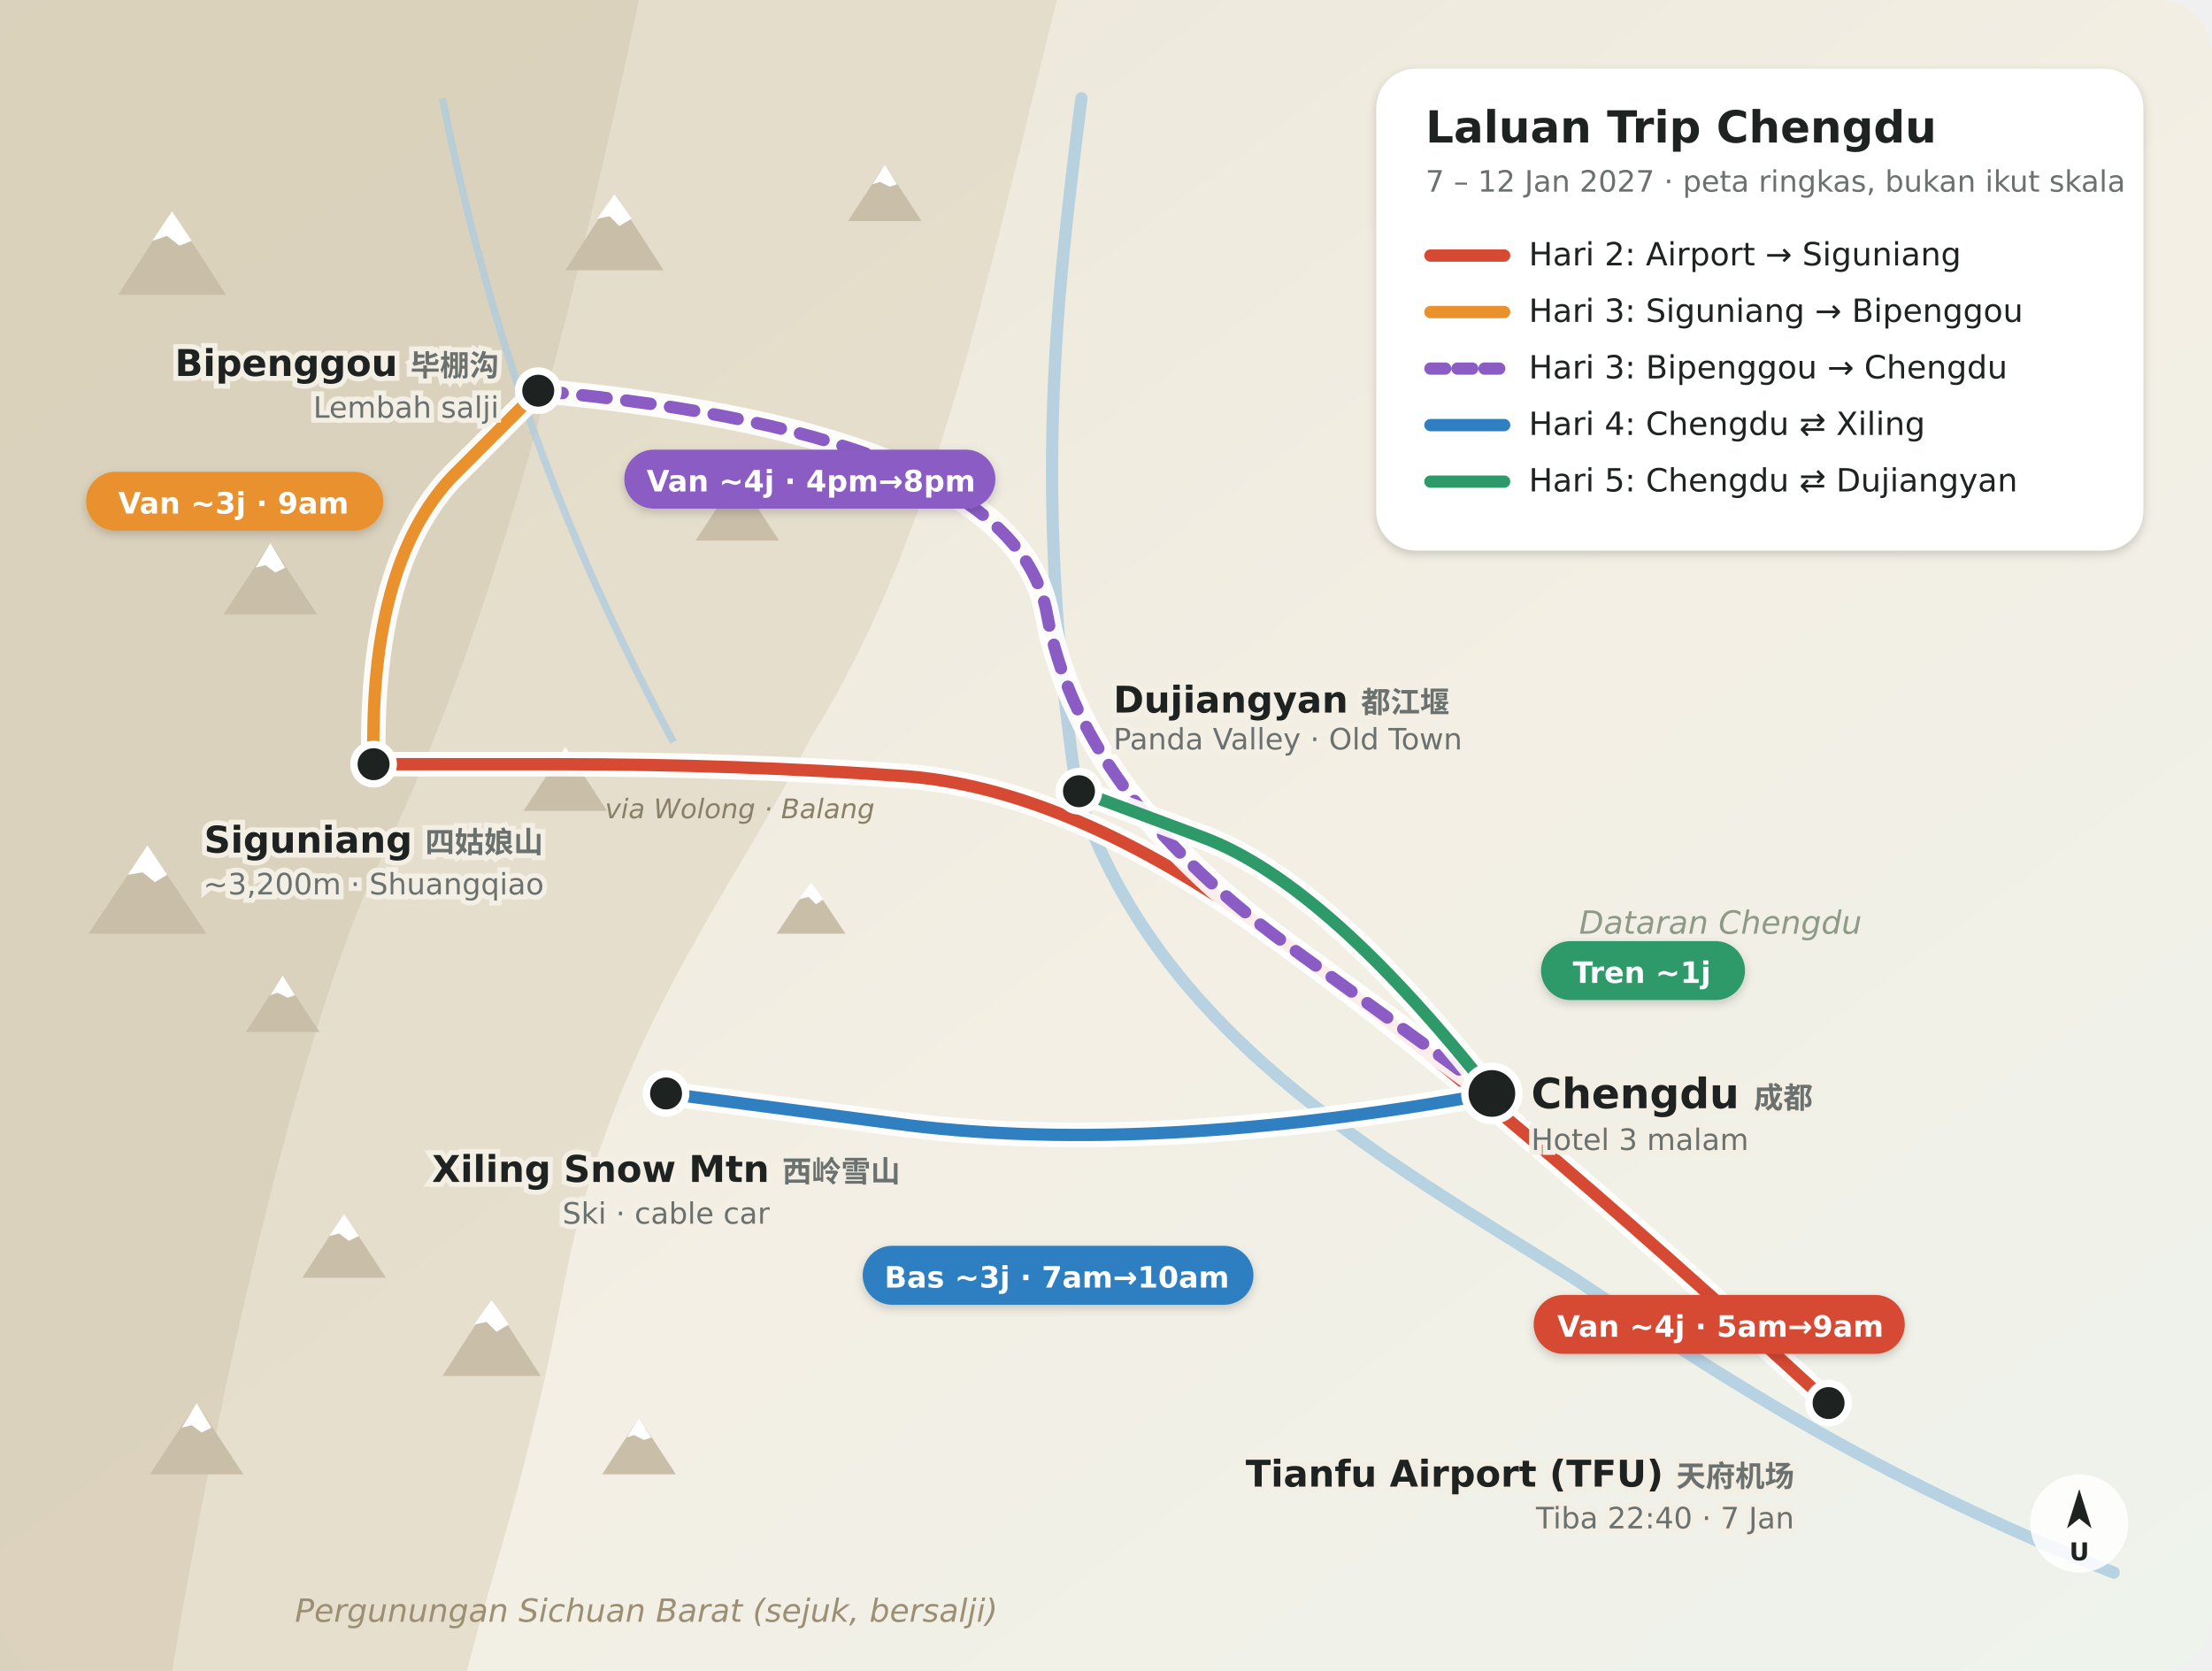
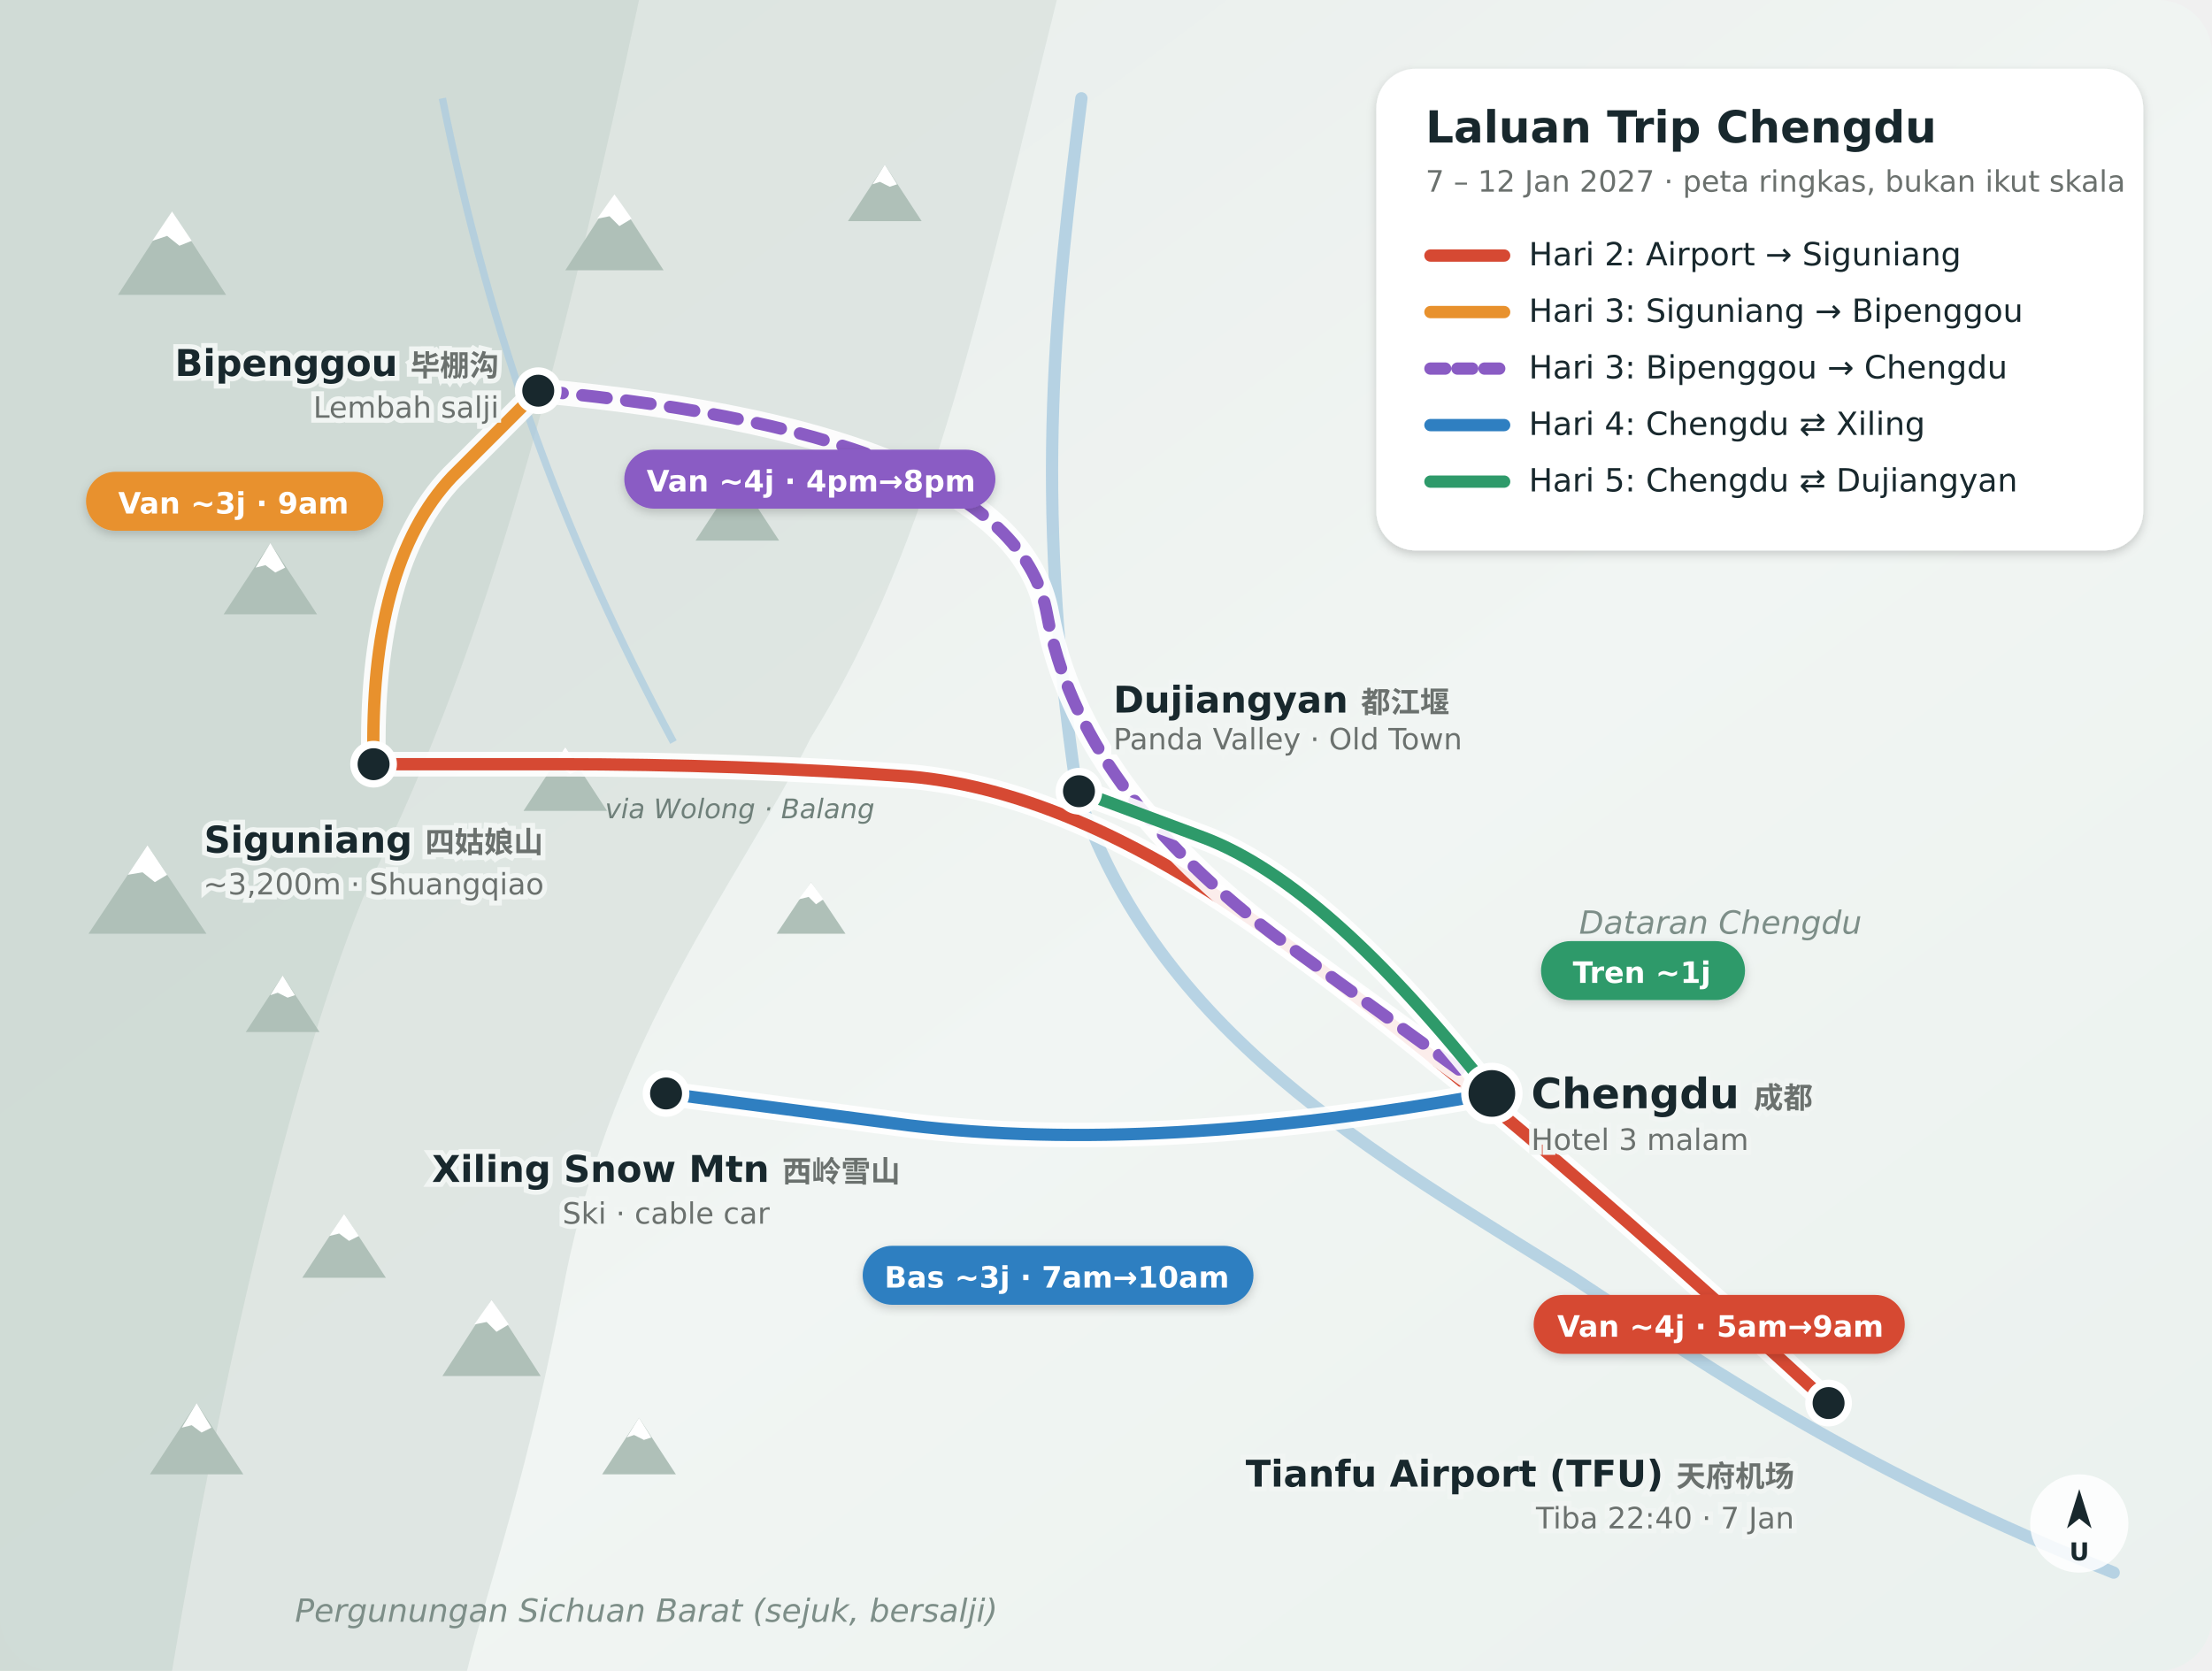
- <svg xmlns="http://www.w3.org/2000/svg" viewBox="0 0 900 680" font-family="Plus Jakarta Sans, DejaVu Sans, Noto Sans CJK SC, sans-serif">
+ <svg xmlns="http://www.w3.org/2000/svg" viewBox="0 0 900 680" font-family="Atkinson Hyperlegible, DejaVu Sans, Noto Sans CJK SC, sans-serif">
  <defs>
    <linearGradient id="bg" x1="0" x2="1" y1="0" y2="1">
-       <stop offset="0" stop-color="#E9E4D6" />
-       <stop offset=".55" stop-color="#F3EFE4" />
-       <stop offset="1" stop-color="#EEF3EC" />
+       <stop offset="0" stop-color="#E6ECE9" />
+       <stop offset=".55" stop-color="#F1F5F3" />
+       <stop offset="1" stop-color="#EAF1EE" />
    </linearGradient>
    <filter id="sh" x="-20%" y="-20%" width="140%" height="140%">
      <feDropShadow dx="0" dy="1.5" stdDeviation="2" flood-opacity=".18" />
    </filter>
  </defs>
  <rect width="900" height="680" rx="22" fill="url(#bg)" />
-   <path d="M0,0 H430 C400,120 380,220 330,300 C300,360 250,420 230,520 C215,600 200,640 190,680 H0Z" fill="#E1D9C6" opacity=".75" />
-   <path d="M0,0 H260 C230,140 200,260 150,360 C120,430 90,560 70,680 H0Z" fill="#D7CDB6" opacity=".7" />
+   <path d="M0,0 H430 C400,120 380,220 330,300 C300,360 250,420 230,520 C215,600 200,640 190,680 H0Z" fill="#D9E2DE" opacity=".75" />
+   <path d="M0,0 H260 C230,140 200,260 150,360 C120,430 90,560 70,680 H0Z" fill="#CBD7D1" opacity=".7" />
  <path d="M440,40 C430,120 420,200 438,321 C470,420 560,470 640,520 C700,560 760,600 860,640" fill="none" stroke="#A9CBE0" stroke-width="5" stroke-linecap="round" opacity=".8" />
  <path d="M180,40 C200,140 230,220 274,302" fill="none" stroke="#A9CBE0" stroke-width="3" opacity=".7" />
-   <path d="M48,120 L70,86 L92,120Z" fill="#C9BFA9" />
+   <path d="M48,120 L70,86 L92,120Z" fill="#AFC0B8" />
  <path d="M62,98 L70,86 L78,98 L73,100 L68,96Z" fill="#fff" />
-   <path d="M91,250 L110,221 L129,250Z" fill="#C9BFA9" />
+   <path d="M91,250 L110,221 L129,250Z" fill="#AFC0B8" />
  <path d="M104,231 L110,221 L116,231 L112,233 L108,230Z" fill="#fff" />
-   <path d="M36,380 L60,344 L84,380Z" fill="#C9BFA9" />
+   <path d="M36,380 L60,344 L84,380Z" fill="#AFC0B8" />
  <path d="M52,356 L60,344 L68,356 L63,359 L58,355Z" fill="#fff" />
-   <path d="M100,420 L115,397 L130,420Z" fill="#C9BFA9" />
+   <path d="M100,420 L115,397 L130,420Z" fill="#AFC0B8" />
  <path d="M110,405 L115,397 L120,405 L117,406 L113,404Z" fill="#fff" />
-   <path d="M230,110 L250,79 L270,110Z" fill="#C9BFA9" />
+   <path d="M230,110 L250,79 L270,110Z" fill="#AFC0B8" />
  <path d="M243,89 L250,79 L257,89 L252,92 L248,88Z" fill="#fff" />
-   <path d="M283,220 L300,194 L317,220Z" fill="#C9BFA9" />
+   <path d="M283,220 L300,194 L317,220Z" fill="#AFC0B8" />
  <path d="M294,203 L300,194 L306,203 L302,205 L298,202Z" fill="#fff" />
-   <path d="M180,560 L200,529 L220,560Z" fill="#C9BFA9" />
+   <path d="M180,560 L200,529 L220,560Z" fill="#AFC0B8" />
  <path d="M193,539 L200,529 L207,539 L202,542 L198,538Z" fill="#fff" />
-   <path d="M123,520 L140,494 L157,520Z" fill="#C9BFA9" />
+   <path d="M123,520 L140,494 L157,520Z" fill="#AFC0B8" />
  <path d="M134,503 L140,494 L146,503 L142,505 L138,502Z" fill="#fff" />
-   <path d="M316,380 L330,359 L344,380Z" fill="#C9BFA9" />
+   <path d="M316,380 L330,359 L344,380Z" fill="#AFC0B8" />
  <path d="M325,366 L330,359 L335,366 L332,368 L329,365Z" fill="#fff" />
-   <path d="M61,600 L80,571 L99,600Z" fill="#C9BFA9" />
+   <path d="M61,600 L80,571 L99,600Z" fill="#AFC0B8" />
  <path d="M74,581 L80,571 L86,581 L82,583 L78,580Z" fill="#fff" />
-   <path d="M345,90 L360,67 L375,90Z" fill="#C9BFA9" />
+   <path d="M345,90 L360,67 L375,90Z" fill="#AFC0B8" />
  <path d="M355,75 L360,67 L365,75 L362,76 L358,74Z" fill="#fff" />
-   <path d="M213,330 L230,304 L247,330Z" fill="#C9BFA9" />
+   <path d="M213,330 L230,304 L247,330Z" fill="#AFC0B8" />
  <path d="M224,313 L230,304 L236,313 L232,315 L228,312Z" fill="#fff" />
-   <path d="M245,600 L260,577 L275,600Z" fill="#C9BFA9" />
+   <path d="M245,600 L260,577 L275,600Z" fill="#AFC0B8" />
  <path d="M255,585 L260,577 L265,585 L262,586 L258,584Z" fill="#fff" />
-   <text x="700" y="380" font-size="13" fill="#8E9A86" font-style="italic" text-anchor="middle">Dataran Chengdu</text>
-   <text x="120" y="660" font-size="13" fill="#9C8F74" font-style="italic">Pergunungan Sichuan Barat (sejuk, bersalji)</text>
+   <text x="700" y="380" font-size="13" fill="#7D8E88" font-style="italic" text-anchor="middle">Dataran Chengdu</text>
+   <text x="120" y="660" font-size="13" fill="#7D8E88" font-style="italic">Pergunungan Sichuan Barat (sejuk, bersalji)</text>
  <g>
    <path d="M744,571 Q607,445 523,384 Q439,322 370,316 Q301,311 226,311 L152,311" fill="none" stroke="#fff" stroke-width="10" stroke-linecap="round" stroke-linejoin="round" opacity=".9" />
    <path d="M744,571 Q607,445 523,384 Q439,322 370,316 Q301,311 226,311 L152,311" fill="none" stroke="#D64933" stroke-width="5" stroke-linecap="round" stroke-linejoin="round" />
  </g>
  <g>
    <path d="M152,311 Q150,230 184,194 L219,159" fill="none" stroke="#fff" stroke-width="10" stroke-linecap="round" stroke-linejoin="round" opacity=".9" />
    <path d="M152,311 Q150,230 184,194 L219,159" fill="none" stroke="#E8912D" stroke-width="5" stroke-linecap="round" stroke-linejoin="round" />
  </g>
  <g>
    <path d="M219,159 Q413,177 426,250 Q439,322 523,384 L607,445" fill="none" stroke="#fff" stroke-width="10" stroke-linecap="round" stroke-linejoin="round" opacity=".9" />
    <path d="M219,159 Q413,177 426,250 Q439,322 523,384 L607,445" fill="none" stroke="#8A5CC4" stroke-width="5" stroke-linecap="round" stroke-linejoin="round" stroke-dasharray="10 8" />
  </g>
  <g>
    <path d="M607,445 Q470,470 370,458 L271,445" fill="none" stroke="#fff" stroke-width="10" stroke-linecap="round" stroke-linejoin="round" opacity=".9" />
    <path d="M607,445 Q470,470 370,458 L271,445" fill="none" stroke="#2F7FC1" stroke-width="5" stroke-linecap="round" stroke-linejoin="round" />
  </g>
  <g>
    <path d="M607,445 Q540,360 490,341 L439,322" fill="none" stroke="#fff" stroke-width="10" stroke-linecap="round" stroke-linejoin="round" opacity=".9" />
    <path d="M607,445 Q540,360 490,341 L439,322" fill="none" stroke="#2E9A6A" stroke-width="5" stroke-linecap="round" stroke-linejoin="round" />
  </g>
  <g filter="url(#sh)">
    <rect x="624" y="527" width="151" height="24" rx="12" fill="#D64933" />
    <text x="700" y="544" font-size="12" font-weight="700" fill="#fff" text-anchor="middle">Van ~4j · 5am→9am</text>
  </g>
  <g filter="url(#sh)">
    <rect x="35" y="192" width="121" height="24" rx="12" fill="#E8912D" />
    <text x="95" y="209" font-size="12" font-weight="700" fill="#fff" text-anchor="middle">Van ~3j · 9am</text>
  </g>
  <g filter="url(#sh)">
    <rect x="254" y="183" width="151" height="24" rx="12" fill="#8A5CC4" />
    <text x="330" y="200" font-size="12" font-weight="700" fill="#fff" text-anchor="middle">Van ~4j · 4pm→8pm</text>
  </g>
  <g filter="url(#sh)">
    <rect x="351" y="507" width="159" height="24" rx="12" fill="#2F7FC1" />
    <text x="430" y="524" font-size="12" font-weight="700" fill="#fff" text-anchor="middle">Bas ~3j · 7am→10am</text>
  </g>
  <g filter="url(#sh)">
    <rect x="627" y="383" width="83" height="24" rx="12" fill="#2E9A6A" />
    <text x="668" y="400" font-size="12" font-weight="700" fill="#fff" text-anchor="middle">Tren ~1j</text>
  </g>
-   <circle cx="744" cy="571" r="8" fill="#1E2321" stroke="#fff" stroke-width="3" />
-   <text x="730" y="605" font-size="15" font-weight="800" fill="#1E2321" text-anchor="end" paint-order="stroke" stroke="#F3EFE4" stroke-width="4">Tianfu Airport (TFU) <tspan font-size="12" font-weight="600" fill="#6B716E">天府机场</tspan>
+   <circle cx="744" cy="571" r="8" fill="#18282D" stroke="#fff" stroke-width="3" />
+   <text x="730" y="605" font-size="15" font-weight="800" fill="#18282D" text-anchor="end" paint-order="stroke" stroke="#F1F5F3" stroke-width="4">Tianfu Airport (TFU) <tspan font-size="12" font-weight="600" fill="#6B716E">天府机场</tspan>
  </text>
-   <text x="730" y="622" font-size="12" fill="#6B716E" text-anchor="end" paint-order="stroke" stroke="#F3EFE4" stroke-width="4">Tiba 22:40 · 7 Jan</text>
-   <circle cx="607" cy="445" r="11" fill="#1E2321" stroke="#fff" stroke-width="3" />
-   <text x="623" y="451" font-size="17" font-weight="800" fill="#1E2321" text-anchor="start" paint-order="stroke" stroke="#F3EFE4" stroke-width="4">Chengdu <tspan font-size="12" font-weight="600" fill="#6B716E">成都</tspan>
+   <text x="730" y="622" font-size="12" fill="#6B716E" text-anchor="end" paint-order="stroke" stroke="#F1F5F3" stroke-width="4">Tiba 22:40 · 7 Jan</text>
+   <circle cx="607" cy="445" r="11" fill="#18282D" stroke="#fff" stroke-width="3" />
+   <text x="623" y="451" font-size="17" font-weight="800" fill="#18282D" text-anchor="start" paint-order="stroke" stroke="#F1F5F3" stroke-width="4">Chengdu <tspan font-size="12" font-weight="600" fill="#6B716E">成都</tspan>
  </text>
-   <text x="623" y="468" font-size="12" fill="#6B716E" text-anchor="start" paint-order="stroke" stroke="#F3EFE4" stroke-width="4">Hotel 3 malam</text>
-   <circle cx="439" cy="322" r="8" fill="#1E2321" stroke="#fff" stroke-width="3" />
-   <text x="453" y="290" font-size="15" font-weight="800" fill="#1E2321" text-anchor="start" paint-order="stroke" stroke="#F3EFE4" stroke-width="4">Dujiangyan <tspan font-size="12" font-weight="600" fill="#6B716E">都江堰</tspan>
+   <text x="623" y="468" font-size="12" fill="#6B716E" text-anchor="start" paint-order="stroke" stroke="#F1F5F3" stroke-width="4">Hotel 3 malam</text>
+   <circle cx="439" cy="322" r="8" fill="#18282D" stroke="#fff" stroke-width="3" />
+   <text x="453" y="290" font-size="15" font-weight="800" fill="#18282D" text-anchor="start" paint-order="stroke" stroke="#F1F5F3" stroke-width="4">Dujiangyan <tspan font-size="12" font-weight="600" fill="#6B716E">都江堰</tspan>
  </text>
-   <text x="453" y="305" font-size="12" fill="#6B716E" text-anchor="start" paint-order="stroke" stroke="#F3EFE4" stroke-width="4">Panda Valley · Old Town</text>
-   <circle cx="152" cy="311" r="8" fill="#1E2321" stroke="#fff" stroke-width="3" />
-   <text x="152" y="347" font-size="15" font-weight="800" fill="#1E2321" text-anchor="middle" paint-order="stroke" stroke="#F3EFE4" stroke-width="4">Siguniang <tspan font-size="12" font-weight="600" fill="#6B716E">四姑娘山</tspan>
+   <text x="453" y="305" font-size="12" fill="#6B716E" text-anchor="start" paint-order="stroke" stroke="#F1F5F3" stroke-width="4">Panda Valley · Old Town</text>
+   <circle cx="152" cy="311" r="8" fill="#18282D" stroke="#fff" stroke-width="3" />
+   <text x="152" y="347" font-size="15" font-weight="800" fill="#18282D" text-anchor="middle" paint-order="stroke" stroke="#F1F5F3" stroke-width="4">Siguniang <tspan font-size="12" font-weight="600" fill="#6B716E">四姑娘山</tspan>
  </text>
-   <text x="152" y="364" font-size="12" fill="#6B716E" text-anchor="middle" paint-order="stroke" stroke="#F3EFE4" stroke-width="4">~3,200m · Shuangqiao</text>
-   <circle cx="219" cy="159" r="8" fill="#1E2321" stroke="#fff" stroke-width="3" />
-   <text x="203" y="153" font-size="15" font-weight="800" fill="#1E2321" text-anchor="end" paint-order="stroke" stroke="#F3EFE4" stroke-width="4">Bipenggou <tspan font-size="12" font-weight="600" fill="#6B716E">毕棚沟</tspan>
+   <text x="152" y="364" font-size="12" fill="#6B716E" text-anchor="middle" paint-order="stroke" stroke="#F1F5F3" stroke-width="4">~3,200m · Shuangqiao</text>
+   <circle cx="219" cy="159" r="8" fill="#18282D" stroke="#fff" stroke-width="3" />
+   <text x="203" y="153" font-size="15" font-weight="800" fill="#18282D" text-anchor="end" paint-order="stroke" stroke="#F1F5F3" stroke-width="4">Bipenggou <tspan font-size="12" font-weight="600" fill="#6B716E">毕棚沟</tspan>
  </text>
-   <text x="203" y="170" font-size="12" fill="#6B716E" text-anchor="end" paint-order="stroke" stroke="#F3EFE4" stroke-width="4">Lembah salji</text>
-   <circle cx="271" cy="445" r="8" fill="#1E2321" stroke="#fff" stroke-width="3" />
-   <text x="271" y="481" font-size="15" font-weight="800" fill="#1E2321" text-anchor="middle" paint-order="stroke" stroke="#F3EFE4" stroke-width="4">Xiling Snow Mtn <tspan font-size="12" font-weight="600" fill="#6B716E">西岭雪山</tspan>
+   <text x="203" y="170" font-size="12" fill="#6B716E" text-anchor="end" paint-order="stroke" stroke="#F1F5F3" stroke-width="4">Lembah salji</text>
+   <circle cx="271" cy="445" r="8" fill="#18282D" stroke="#fff" stroke-width="3" />
+   <text x="271" y="481" font-size="15" font-weight="800" fill="#18282D" text-anchor="middle" paint-order="stroke" stroke="#F1F5F3" stroke-width="4">Xiling Snow Mtn <tspan font-size="12" font-weight="600" fill="#6B716E">西岭雪山</tspan>
  </text>
-   <text x="271" y="498" font-size="12" fill="#6B716E" text-anchor="middle" paint-order="stroke" stroke="#F3EFE4" stroke-width="4">Ski · cable car</text>
-   <text x="301" y="333" font-size="11" fill="#8a7f68" text-anchor="middle" font-style="italic">via Wolong · Balang</text>
+   <text x="271" y="498" font-size="12" fill="#6B716E" text-anchor="middle" paint-order="stroke" stroke="#F1F5F3" stroke-width="4">Ski · cable car</text>
+   <text x="301" y="333" font-size="11" fill="#6F807A" text-anchor="middle" font-style="italic">via Wolong · Balang</text>
  <g filter="url(#sh)">
    <rect x="560" y="28" width="312" height="196" rx="16" fill="#fff" />
  </g>
-   <text x="580" y="58" font-size="18" font-weight="800" fill="#1E2321">Laluan Trip Chengdu</text>
+   <text x="580" y="58" font-size="18" font-weight="800" fill="#18282D">Laluan Trip Chengdu</text>
  <text x="580" y="78" font-size="12" fill="#6B716E">7 – 12 Jan 2027 · peta ringkas, bukan ikut skala</text>
  <line x1="582" y1="104" x2="612" y2="104" stroke="#D64933" stroke-width="5" stroke-linecap="round" />
-   <text x="622" y="108" font-size="13" fill="#1E2321">Hari 2: Airport → Siguniang</text>
+   <text x="622" y="108" font-size="13" fill="#18282D">Hari 2: Airport → Siguniang</text>
  <line x1="582" y1="127" x2="612" y2="127" stroke="#E8912D" stroke-width="5" stroke-linecap="round" />
-   <text x="622" y="131" font-size="13" fill="#1E2321">Hari 3: Siguniang → Bipenggou</text>
+   <text x="622" y="131" font-size="13" fill="#18282D">Hari 3: Siguniang → Bipenggou</text>
  <line x1="582" y1="150" x2="612" y2="150" stroke="#8A5CC4" stroke-width="5" stroke-linecap="round" stroke-dasharray="6 5" />
-   <text x="622" y="154" font-size="13" fill="#1E2321">Hari 3: Bipenggou → Chengdu</text>
+   <text x="622" y="154" font-size="13" fill="#18282D">Hari 3: Bipenggou → Chengdu</text>
  <line x1="582" y1="173" x2="612" y2="173" stroke="#2F7FC1" stroke-width="5" stroke-linecap="round" />
-   <text x="622" y="177" font-size="13" fill="#1E2321">Hari 4: Chengdu ⇄ Xiling</text>
+   <text x="622" y="177" font-size="13" fill="#18282D">Hari 4: Chengdu ⇄ Xiling</text>
  <line x1="582" y1="196" x2="612" y2="196" stroke="#2E9A6A" stroke-width="5" stroke-linecap="round" />
-   <text x="622" y="200" font-size="13" fill="#1E2321">Hari 5: Chengdu ⇄ Dujiangyan</text>
+   <text x="622" y="200" font-size="13" fill="#18282D">Hari 5: Chengdu ⇄ Dujiangyan</text>
  <g transform="translate(846,620)">
    <circle r="20" fill="#fff" opacity=".85" />
-     <path d="M0,-14 L5,2 L0,-2 L-5,2Z" fill="#1E2321" />
-     <text y="15" font-size="10" font-weight="800" text-anchor="middle" fill="#1E2321">U</text>
+     <path d="M0,-14 L5,2 L0,-2 L-5,2Z" fill="#18282D" />
+     <text y="15" font-size="10" font-weight="800" text-anchor="middle" fill="#18282D">U</text>
  </g>
</svg>
